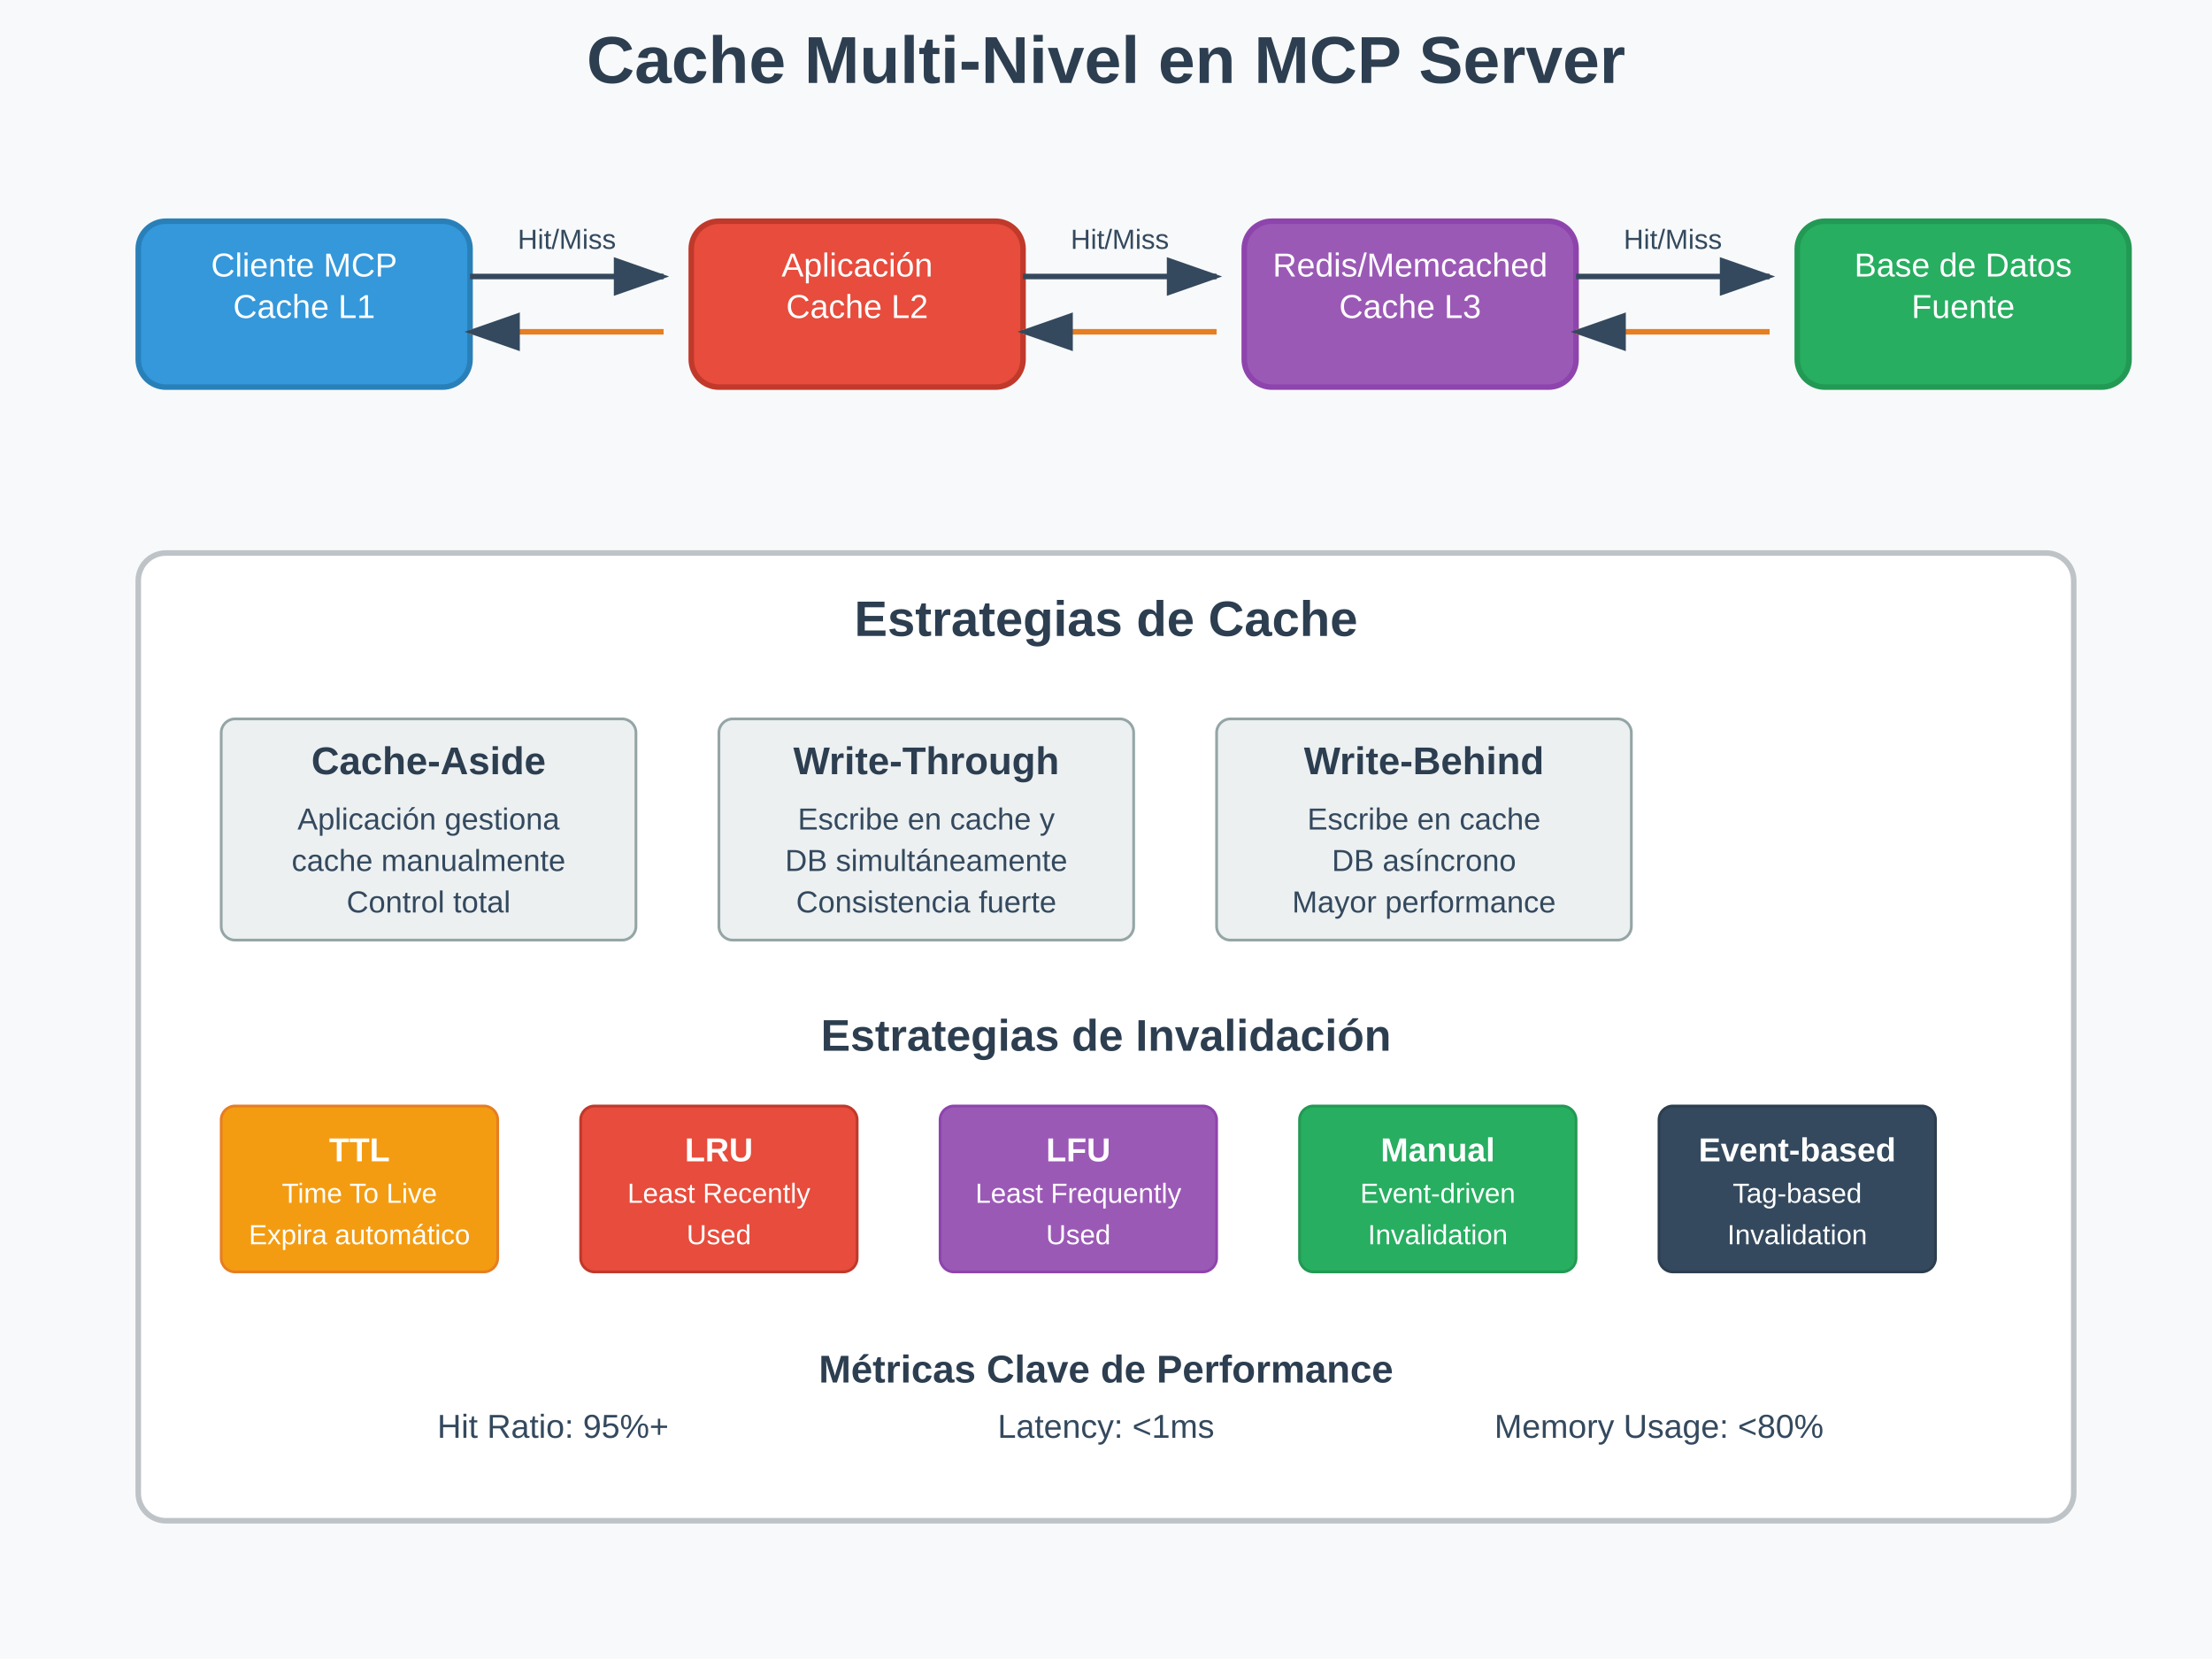
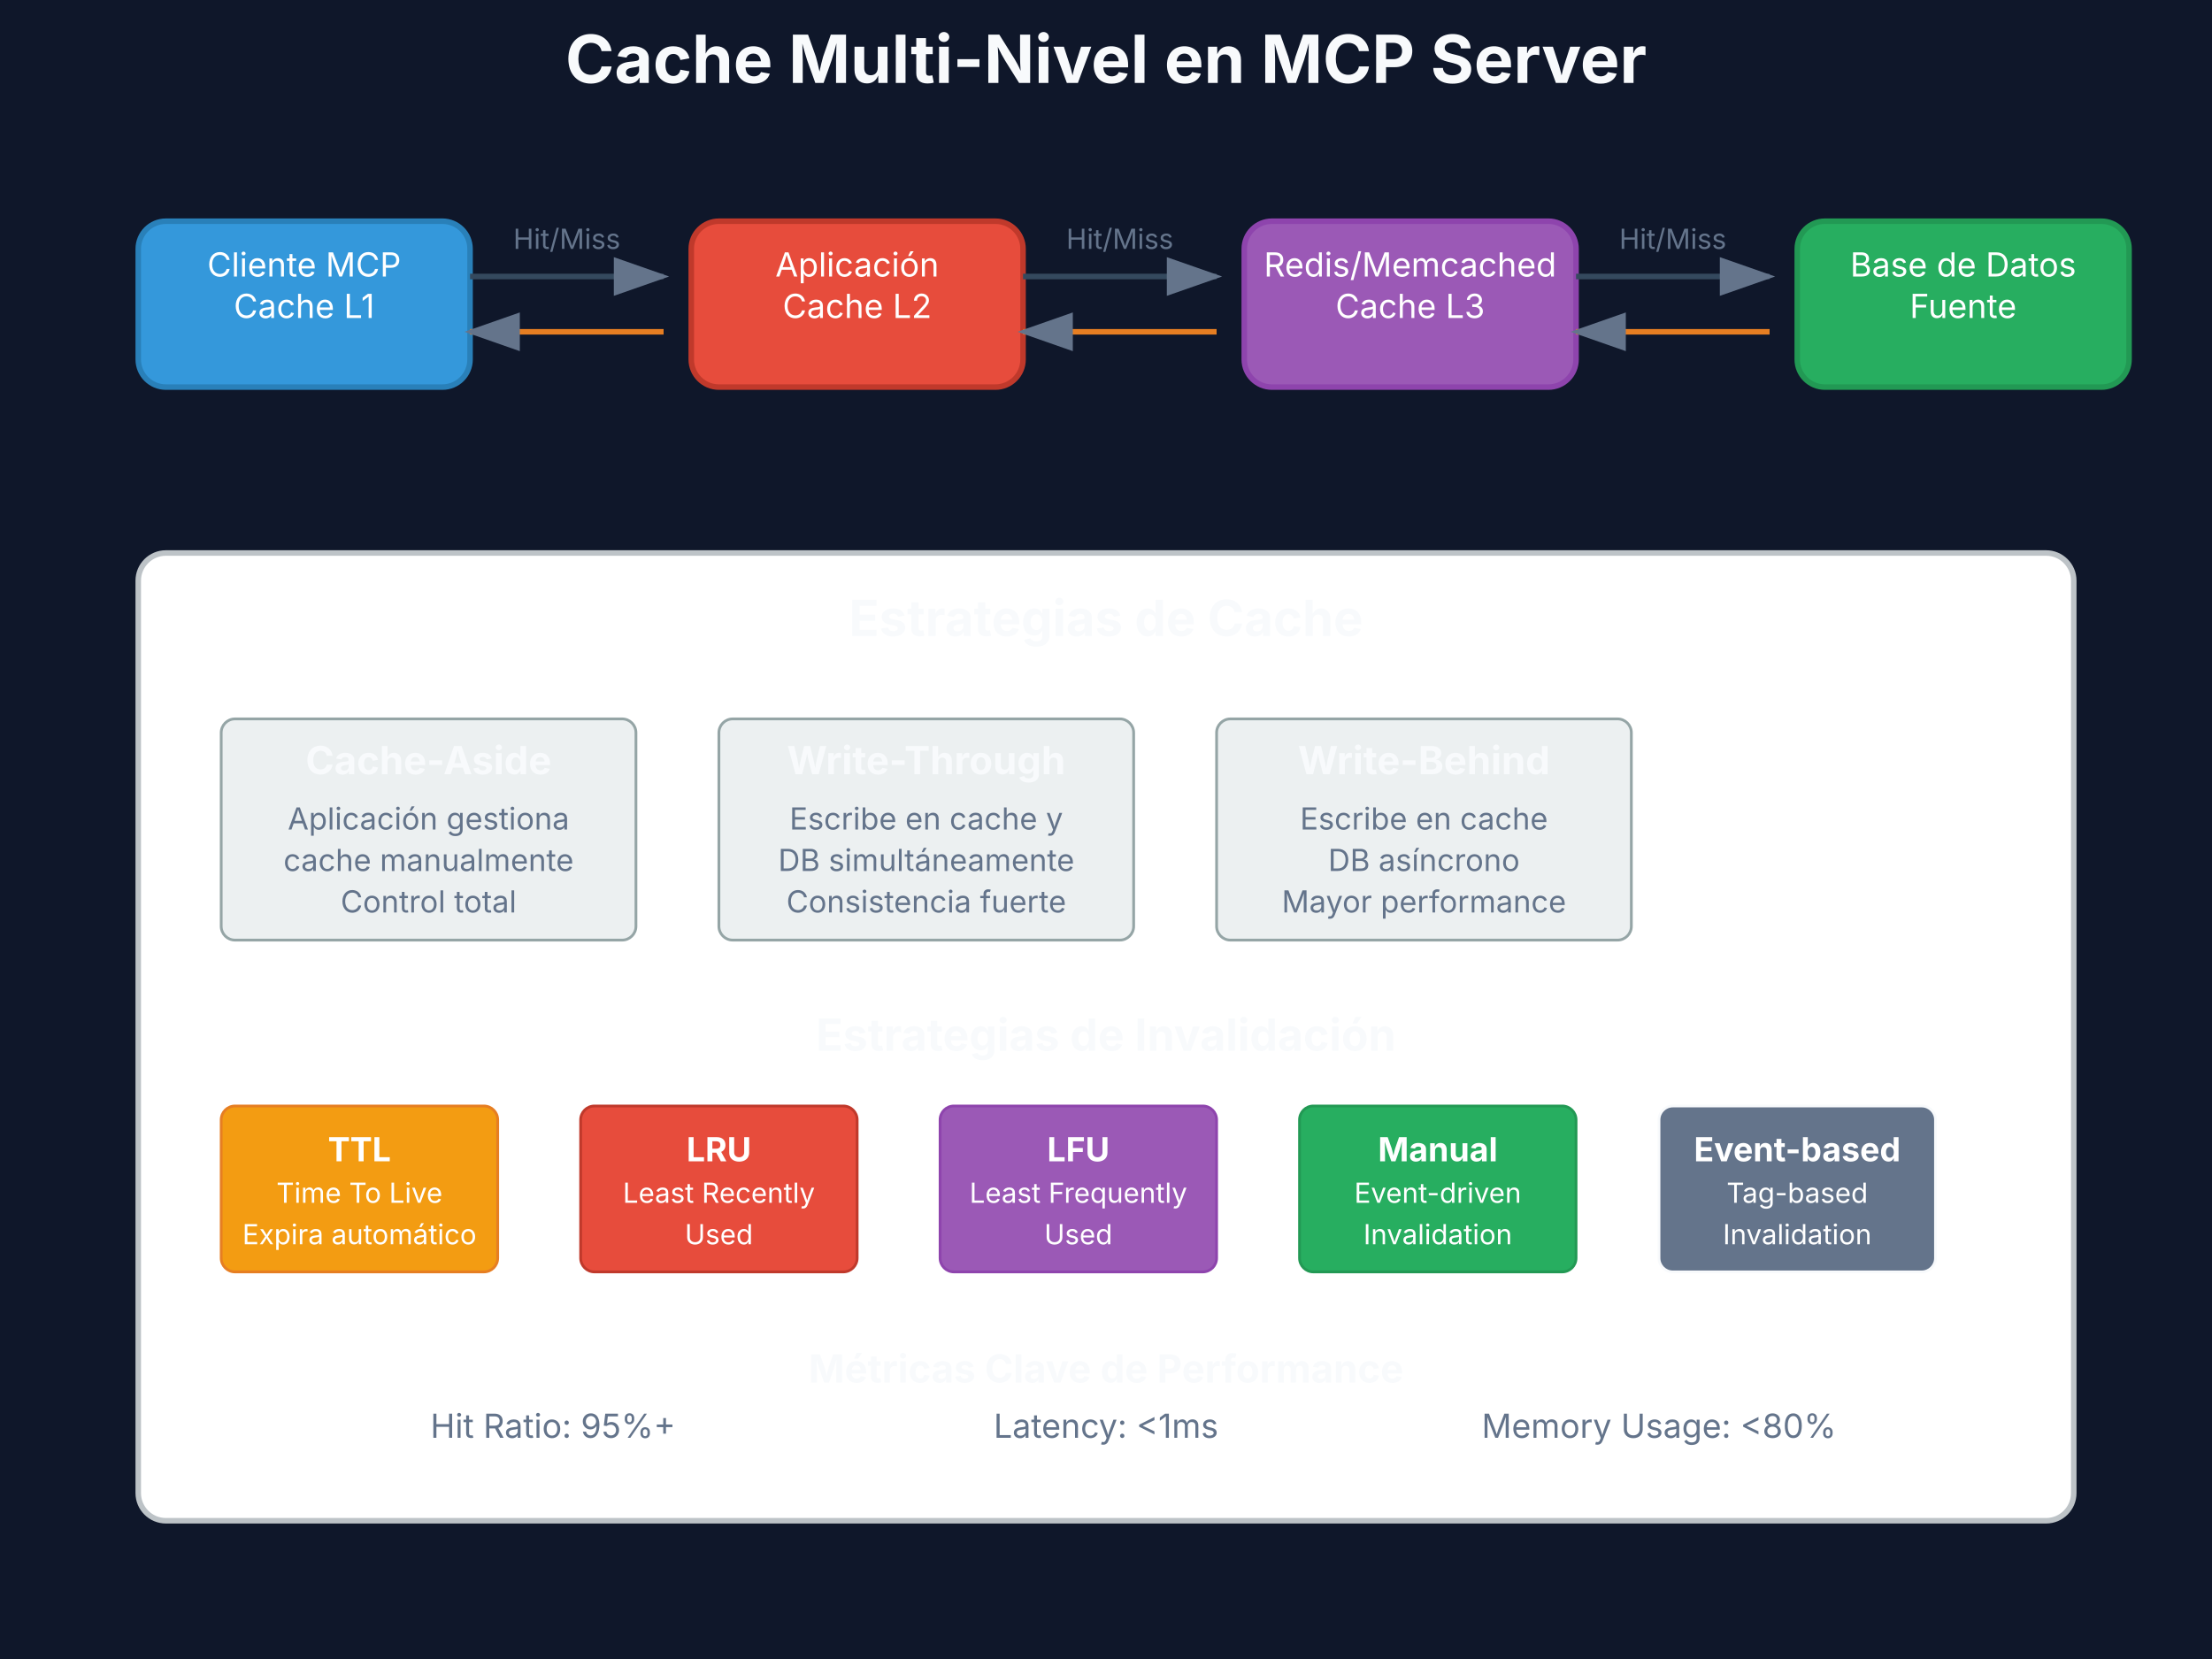
<svg xmlns="http://www.w3.org/2000/svg" viewBox="0 0 800 600">
-   <rect width="800" height="600" fill="#f8f9fa" />
-   <text x="400" y="30" text-anchor="middle" font-family="Arial, sans-serif" font-size="24" font-weight="bold" fill="#2c3e50">Cache Multi-Nivel en MCP Server</text>
+   <rect width="800" height="600" fill="#0f172a" />
+   <text x="400" y="30" text-anchor="middle" font-family="Inter, system-ui, sans-serif" font-size="24" font-weight="bold" fill="#f8fafc">Cache Multi-Nivel en MCP Server</text>
  <rect x="50" y="80" width="120" height="60" rx="10" fill="#3498db" stroke="#2980b9" stroke-width="2" />
-   <text x="110" y="100" text-anchor="middle" font-family="Arial, sans-serif" font-size="12" fill="white">Cliente MCP</text>
-   <text x="110" y="115" text-anchor="middle" font-family="Arial, sans-serif" font-size="12" fill="white">Cache L1</text>
+   <text x="110" y="100" text-anchor="middle" font-family="Inter, system-ui, sans-serif" font-size="12" fill="white">Cliente MCP</text>
+   <text x="110" y="115" text-anchor="middle" font-family="Inter, system-ui, sans-serif" font-size="12" fill="white">Cache L1</text>
  <rect x="250" y="80" width="120" height="60" rx="10" fill="#e74c3c" stroke="#c0392b" stroke-width="2" />
-   <text x="310" y="100" text-anchor="middle" font-family="Arial, sans-serif" font-size="12" fill="white">Aplicación</text>
-   <text x="310" y="115" text-anchor="middle" font-family="Arial, sans-serif" font-size="12" fill="white">Cache L2</text>
+   <text x="310" y="100" text-anchor="middle" font-family="Inter, system-ui, sans-serif" font-size="12" fill="white">Aplicación</text>
+   <text x="310" y="115" text-anchor="middle" font-family="Inter, system-ui, sans-serif" font-size="12" fill="white">Cache L2</text>
  <rect x="450" y="80" width="120" height="60" rx="10" fill="#9b59b6" stroke="#8e44ad" stroke-width="2" />
-   <text x="510" y="100" text-anchor="middle" font-family="Arial, sans-serif" font-size="12" fill="white">Redis/Memcached</text>
-   <text x="510" y="115" text-anchor="middle" font-family="Arial, sans-serif" font-size="12" fill="white">Cache L3</text>
+   <text x="510" y="100" text-anchor="middle" font-family="Inter, system-ui, sans-serif" font-size="12" fill="white">Redis/Memcached</text>
+   <text x="510" y="115" text-anchor="middle" font-family="Inter, system-ui, sans-serif" font-size="12" fill="white">Cache L3</text>
  <rect x="650" y="80" width="120" height="60" rx="10" fill="#27ae60" stroke="#229954" stroke-width="2" />
-   <text x="710" y="100" text-anchor="middle" font-family="Arial, sans-serif" font-size="12" fill="white">Base de Datos</text>
-   <text x="710" y="115" text-anchor="middle" font-family="Arial, sans-serif" font-size="12" fill="white">Fuente</text>
+   <text x="710" y="100" text-anchor="middle" font-family="Inter, system-ui, sans-serif" font-size="12" fill="white">Base de Datos</text>
+   <text x="710" y="115" text-anchor="middle" font-family="Inter, system-ui, sans-serif" font-size="12" fill="white">Fuente</text>
  <defs>
    <marker id="arrowhead" markerWidth="10" markerHeight="7" refX="9" refY="3.5" orient="auto">
-       <polygon points="0 0, 10 3.5, 0 7" fill="#34495e" />
+       <polygon points="0 0, 10 3.5, 0 7" fill="#64748b" />
    </marker>
  </defs>
  <line x1="170" y1="100" x2="240" y2="100" stroke="#34495e" stroke-width="2" marker-end="url(#arrowhead)" />
  <line x1="370" y1="100" x2="440" y2="100" stroke="#34495e" stroke-width="2" marker-end="url(#arrowhead)" />
  <line x1="570" y1="100" x2="640" y2="100" stroke="#34495e" stroke-width="2" marker-end="url(#arrowhead)" />
  <line x1="640" y1="120" x2="570" y2="120" stroke="#e67e22" stroke-width="2" marker-end="url(#arrowhead)" />
  <line x1="440" y1="120" x2="370" y2="120" stroke="#e67e22" stroke-width="2" marker-end="url(#arrowhead)" />
  <line x1="240" y1="120" x2="170" y2="120" stroke="#e67e22" stroke-width="2" marker-end="url(#arrowhead)" />
-   <text x="205" y="90" text-anchor="middle" font-family="Arial, sans-serif" font-size="10" fill="#34495e">Hit/Miss</text>
-   <text x="405" y="90" text-anchor="middle" font-family="Arial, sans-serif" font-size="10" fill="#34495e">Hit/Miss</text>
-   <text x="605" y="90" text-anchor="middle" font-family="Arial, sans-serif" font-size="10" fill="#34495e">Hit/Miss</text>
+   <text x="205" y="90" text-anchor="middle" font-family="Inter, system-ui, sans-serif" font-size="10" fill="#64748b">Hit/Miss</text>
+   <text x="405" y="90" text-anchor="middle" font-family="Inter, system-ui, sans-serif" font-size="10" fill="#64748b">Hit/Miss</text>
+   <text x="605" y="90" text-anchor="middle" font-family="Inter, system-ui, sans-serif" font-size="10" fill="#64748b">Hit/Miss</text>
  <rect x="50" y="200" width="700" height="350" rx="10" fill="white" stroke="#bdc3c7" stroke-width="2" />
-   <text x="400" y="230" text-anchor="middle" font-family="Arial, sans-serif" font-size="18" font-weight="bold" fill="#2c3e50">Estrategias de Cache</text>
+   <text x="400" y="230" text-anchor="middle" font-family="Inter, system-ui, sans-serif" font-size="18" font-weight="bold" fill="#f8fafc">Estrategias de Cache</text>
  <rect x="80" y="260" width="150" height="80" rx="5" fill="#ecf0f1" stroke="#95a5a6" stroke-width="1" />
-   <text x="155" y="280" text-anchor="middle" font-family="Arial, sans-serif" font-size="14" font-weight="bold" fill="#2c3e50">Cache-Aside</text>
-   <text x="155" y="300" text-anchor="middle" font-family="Arial, sans-serif" font-size="11" fill="#34495e">Aplicación gestiona</text>
-   <text x="155" y="315" text-anchor="middle" font-family="Arial, sans-serif" font-size="11" fill="#34495e">cache manualmente</text>
-   <text x="155" y="330" text-anchor="middle" font-family="Arial, sans-serif" font-size="11" fill="#34495e">Control total</text>
+   <text x="155" y="280" text-anchor="middle" font-family="Inter, system-ui, sans-serif" font-size="14" font-weight="bold" fill="#f8fafc">Cache-Aside</text>
+   <text x="155" y="300" text-anchor="middle" font-family="Inter, system-ui, sans-serif" font-size="11" fill="#64748b">Aplicación gestiona</text>
+   <text x="155" y="315" text-anchor="middle" font-family="Inter, system-ui, sans-serif" font-size="11" fill="#64748b">cache manualmente</text>
+   <text x="155" y="330" text-anchor="middle" font-family="Inter, system-ui, sans-serif" font-size="11" fill="#64748b">Control total</text>
  <rect x="260" y="260" width="150" height="80" rx="5" fill="#ecf0f1" stroke="#95a5a6" stroke-width="1" />
-   <text x="335" y="280" text-anchor="middle" font-family="Arial, sans-serif" font-size="14" font-weight="bold" fill="#2c3e50">Write-Through</text>
-   <text x="335" y="300" text-anchor="middle" font-family="Arial, sans-serif" font-size="11" fill="#34495e">Escribe en cache y</text>
-   <text x="335" y="315" text-anchor="middle" font-family="Arial, sans-serif" font-size="11" fill="#34495e">DB simultáneamente</text>
-   <text x="335" y="330" text-anchor="middle" font-family="Arial, sans-serif" font-size="11" fill="#34495e">Consistencia fuerte</text>
+   <text x="335" y="280" text-anchor="middle" font-family="Inter, system-ui, sans-serif" font-size="14" font-weight="bold" fill="#f8fafc">Write-Through</text>
+   <text x="335" y="300" text-anchor="middle" font-family="Inter, system-ui, sans-serif" font-size="11" fill="#64748b">Escribe en cache y</text>
+   <text x="335" y="315" text-anchor="middle" font-family="Inter, system-ui, sans-serif" font-size="11" fill="#64748b">DB simultáneamente</text>
+   <text x="335" y="330" text-anchor="middle" font-family="Inter, system-ui, sans-serif" font-size="11" fill="#64748b">Consistencia fuerte</text>
  <rect x="440" y="260" width="150" height="80" rx="5" fill="#ecf0f1" stroke="#95a5a6" stroke-width="1" />
-   <text x="515" y="280" text-anchor="middle" font-family="Arial, sans-serif" font-size="14" font-weight="bold" fill="#2c3e50">Write-Behind</text>
-   <text x="515" y="300" text-anchor="middle" font-family="Arial, sans-serif" font-size="11" fill="#34495e">Escribe en cache</text>
-   <text x="515" y="315" text-anchor="middle" font-family="Arial, sans-serif" font-size="11" fill="#34495e">DB asíncrono</text>
-   <text x="515" y="330" text-anchor="middle" font-family="Arial, sans-serif" font-size="11" fill="#34495e">Mayor performance</text>
-   <text x="400" y="380" text-anchor="middle" font-family="Arial, sans-serif" font-size="16" font-weight="bold" fill="#2c3e50">Estrategias de Invalidación</text>
+   <text x="515" y="280" text-anchor="middle" font-family="Inter, system-ui, sans-serif" font-size="14" font-weight="bold" fill="#f8fafc">Write-Behind</text>
+   <text x="515" y="300" text-anchor="middle" font-family="Inter, system-ui, sans-serif" font-size="11" fill="#64748b">Escribe en cache</text>
+   <text x="515" y="315" text-anchor="middle" font-family="Inter, system-ui, sans-serif" font-size="11" fill="#64748b">DB asíncrono</text>
+   <text x="515" y="330" text-anchor="middle" font-family="Inter, system-ui, sans-serif" font-size="11" fill="#64748b">Mayor performance</text>
+   <text x="400" y="380" text-anchor="middle" font-family="Inter, system-ui, sans-serif" font-size="16" font-weight="bold" fill="#f8fafc">Estrategias de Invalidación</text>
  <rect x="80" y="400" width="100" height="60" rx="5" fill="#f39c12" stroke="#e67e22" stroke-width="1" />
-   <text x="130" y="420" text-anchor="middle" font-family="Arial, sans-serif" font-size="12" font-weight="bold" fill="white">TTL</text>
-   <text x="130" y="435" text-anchor="middle" font-family="Arial, sans-serif" font-size="10" fill="white">Time To Live</text>
-   <text x="130" y="450" text-anchor="middle" font-family="Arial, sans-serif" font-size="10" fill="white">Expira automático</text>
+   <text x="130" y="420" text-anchor="middle" font-family="Inter, system-ui, sans-serif" font-size="12" font-weight="bold" fill="white">TTL</text>
+   <text x="130" y="435" text-anchor="middle" font-family="Inter, system-ui, sans-serif" font-size="10" fill="white">Time To Live</text>
+   <text x="130" y="450" text-anchor="middle" font-family="Inter, system-ui, sans-serif" font-size="10" fill="white">Expira automático</text>
  <rect x="210" y="400" width="100" height="60" rx="5" fill="#e74c3c" stroke="#c0392b" stroke-width="1" />
-   <text x="260" y="420" text-anchor="middle" font-family="Arial, sans-serif" font-size="12" font-weight="bold" fill="white">LRU</text>
-   <text x="260" y="435" text-anchor="middle" font-family="Arial, sans-serif" font-size="10" fill="white">Least Recently</text>
-   <text x="260" y="450" text-anchor="middle" font-family="Arial, sans-serif" font-size="10" fill="white">Used</text>
+   <text x="260" y="420" text-anchor="middle" font-family="Inter, system-ui, sans-serif" font-size="12" font-weight="bold" fill="white">LRU</text>
+   <text x="260" y="435" text-anchor="middle" font-family="Inter, system-ui, sans-serif" font-size="10" fill="white">Least Recently</text>
+   <text x="260" y="450" text-anchor="middle" font-family="Inter, system-ui, sans-serif" font-size="10" fill="white">Used</text>
  <rect x="340" y="400" width="100" height="60" rx="5" fill="#9b59b6" stroke="#8e44ad" stroke-width="1" />
-   <text x="390" y="420" text-anchor="middle" font-family="Arial, sans-serif" font-size="12" font-weight="bold" fill="white">LFU</text>
-   <text x="390" y="435" text-anchor="middle" font-family="Arial, sans-serif" font-size="10" fill="white">Least Frequently</text>
-   <text x="390" y="450" text-anchor="middle" font-family="Arial, sans-serif" font-size="10" fill="white">Used</text>
+   <text x="390" y="420" text-anchor="middle" font-family="Inter, system-ui, sans-serif" font-size="12" font-weight="bold" fill="white">LFU</text>
+   <text x="390" y="435" text-anchor="middle" font-family="Inter, system-ui, sans-serif" font-size="10" fill="white">Least Frequently</text>
+   <text x="390" y="450" text-anchor="middle" font-family="Inter, system-ui, sans-serif" font-size="10" fill="white">Used</text>
  <rect x="470" y="400" width="100" height="60" rx="5" fill="#27ae60" stroke="#229954" stroke-width="1" />
-   <text x="520" y="420" text-anchor="middle" font-family="Arial, sans-serif" font-size="12" font-weight="bold" fill="white">Manual</text>
-   <text x="520" y="435" text-anchor="middle" font-family="Arial, sans-serif" font-size="10" fill="white">Event-driven</text>
-   <text x="520" y="450" text-anchor="middle" font-family="Arial, sans-serif" font-size="10" fill="white">Invalidation</text>
-   <rect x="600" y="400" width="100" height="60" rx="5" fill="#34495e" stroke="#2c3e50" stroke-width="1" />
-   <text x="650" y="420" text-anchor="middle" font-family="Arial, sans-serif" font-size="12" font-weight="bold" fill="white">Event-based</text>
-   <text x="650" y="435" text-anchor="middle" font-family="Arial, sans-serif" font-size="10" fill="white">Tag-based</text>
-   <text x="650" y="450" text-anchor="middle" font-family="Arial, sans-serif" font-size="10" fill="white">Invalidation</text>
-   <text x="400" y="500" text-anchor="middle" font-family="Arial, sans-serif" font-size="14" font-weight="bold" fill="#2c3e50">Métricas Clave de Performance</text>
-   <text x="200" y="520" text-anchor="middle" font-family="Arial, sans-serif" font-size="12" fill="#34495e">Hit Ratio: 95%+</text>
-   <text x="400" y="520" text-anchor="middle" font-family="Arial, sans-serif" font-size="12" fill="#34495e">Latency: &lt;1ms</text>
-   <text x="600" y="520" text-anchor="middle" font-family="Arial, sans-serif" font-size="12" fill="#34495e">Memory Usage: &lt;80%</text>
+   <text x="520" y="420" text-anchor="middle" font-family="Inter, system-ui, sans-serif" font-size="12" font-weight="bold" fill="white">Manual</text>
+   <text x="520" y="435" text-anchor="middle" font-family="Inter, system-ui, sans-serif" font-size="10" fill="white">Event-driven</text>
+   <text x="520" y="450" text-anchor="middle" font-family="Inter, system-ui, sans-serif" font-size="10" fill="white">Invalidation</text>
+   <rect x="600" y="400" width="100" height="60" rx="5" fill="#64748b" stroke="#f8fafc" stroke-width="1" />
+   <text x="650" y="420" text-anchor="middle" font-family="Inter, system-ui, sans-serif" font-size="12" font-weight="bold" fill="white">Event-based</text>
+   <text x="650" y="435" text-anchor="middle" font-family="Inter, system-ui, sans-serif" font-size="10" fill="white">Tag-based</text>
+   <text x="650" y="450" text-anchor="middle" font-family="Inter, system-ui, sans-serif" font-size="10" fill="white">Invalidation</text>
+   <text x="400" y="500" text-anchor="middle" font-family="Inter, system-ui, sans-serif" font-size="14" font-weight="bold" fill="#f8fafc">Métricas Clave de Performance</text>
+   <text x="200" y="520" text-anchor="middle" font-family="Inter, system-ui, sans-serif" font-size="12" fill="#64748b">Hit Ratio: 95%+</text>
+   <text x="400" y="520" text-anchor="middle" font-family="Inter, system-ui, sans-serif" font-size="12" fill="#64748b">Latency: &lt;1ms</text>
+   <text x="600" y="520" text-anchor="middle" font-family="Inter, system-ui, sans-serif" font-size="12" fill="#64748b">Memory Usage: &lt;80%</text>
</svg>
